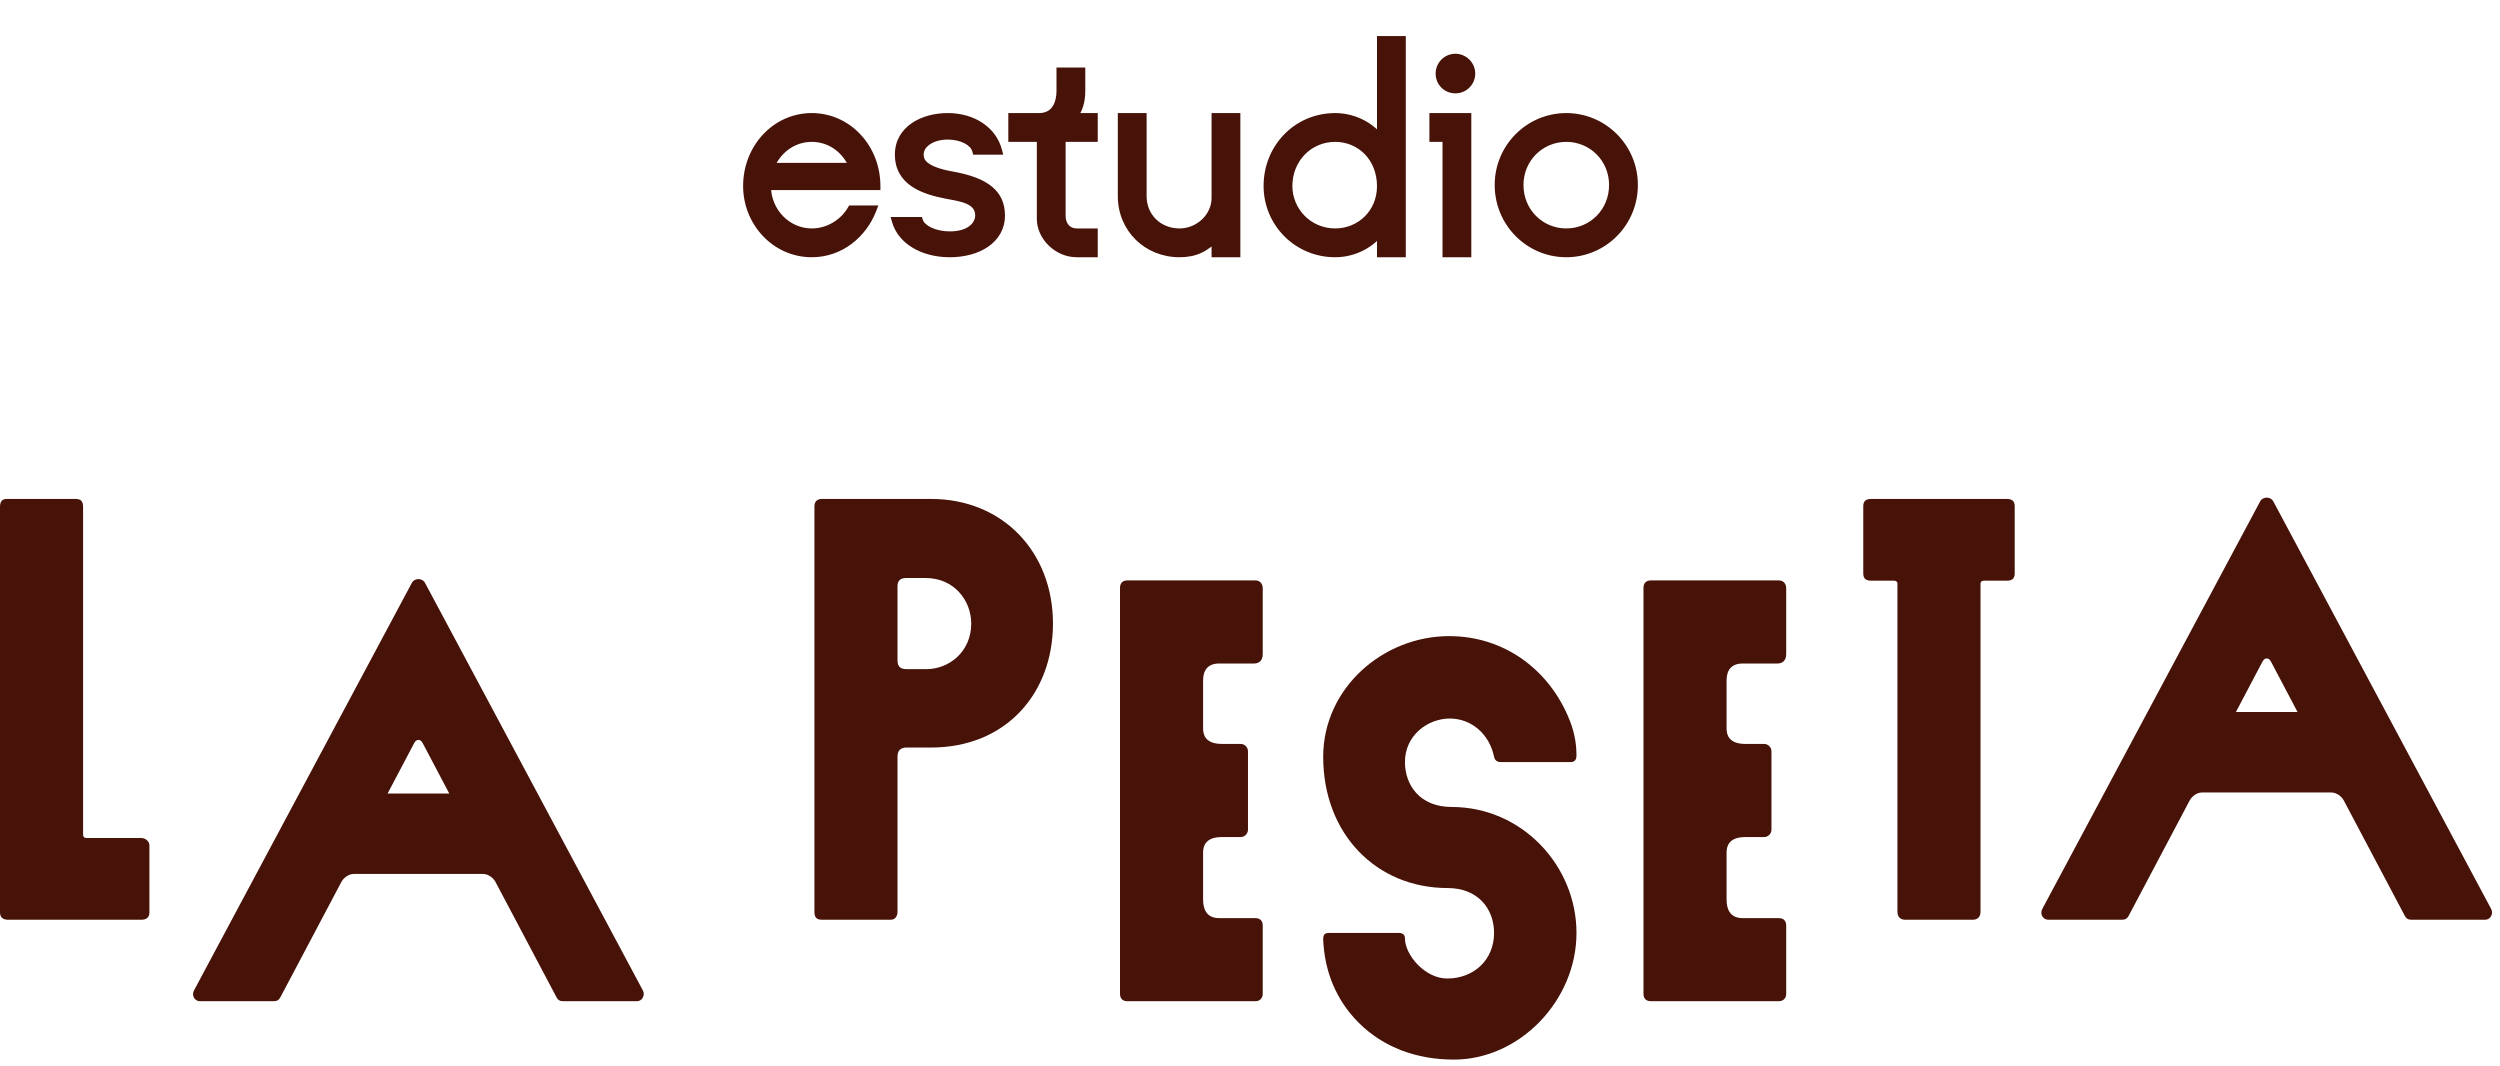
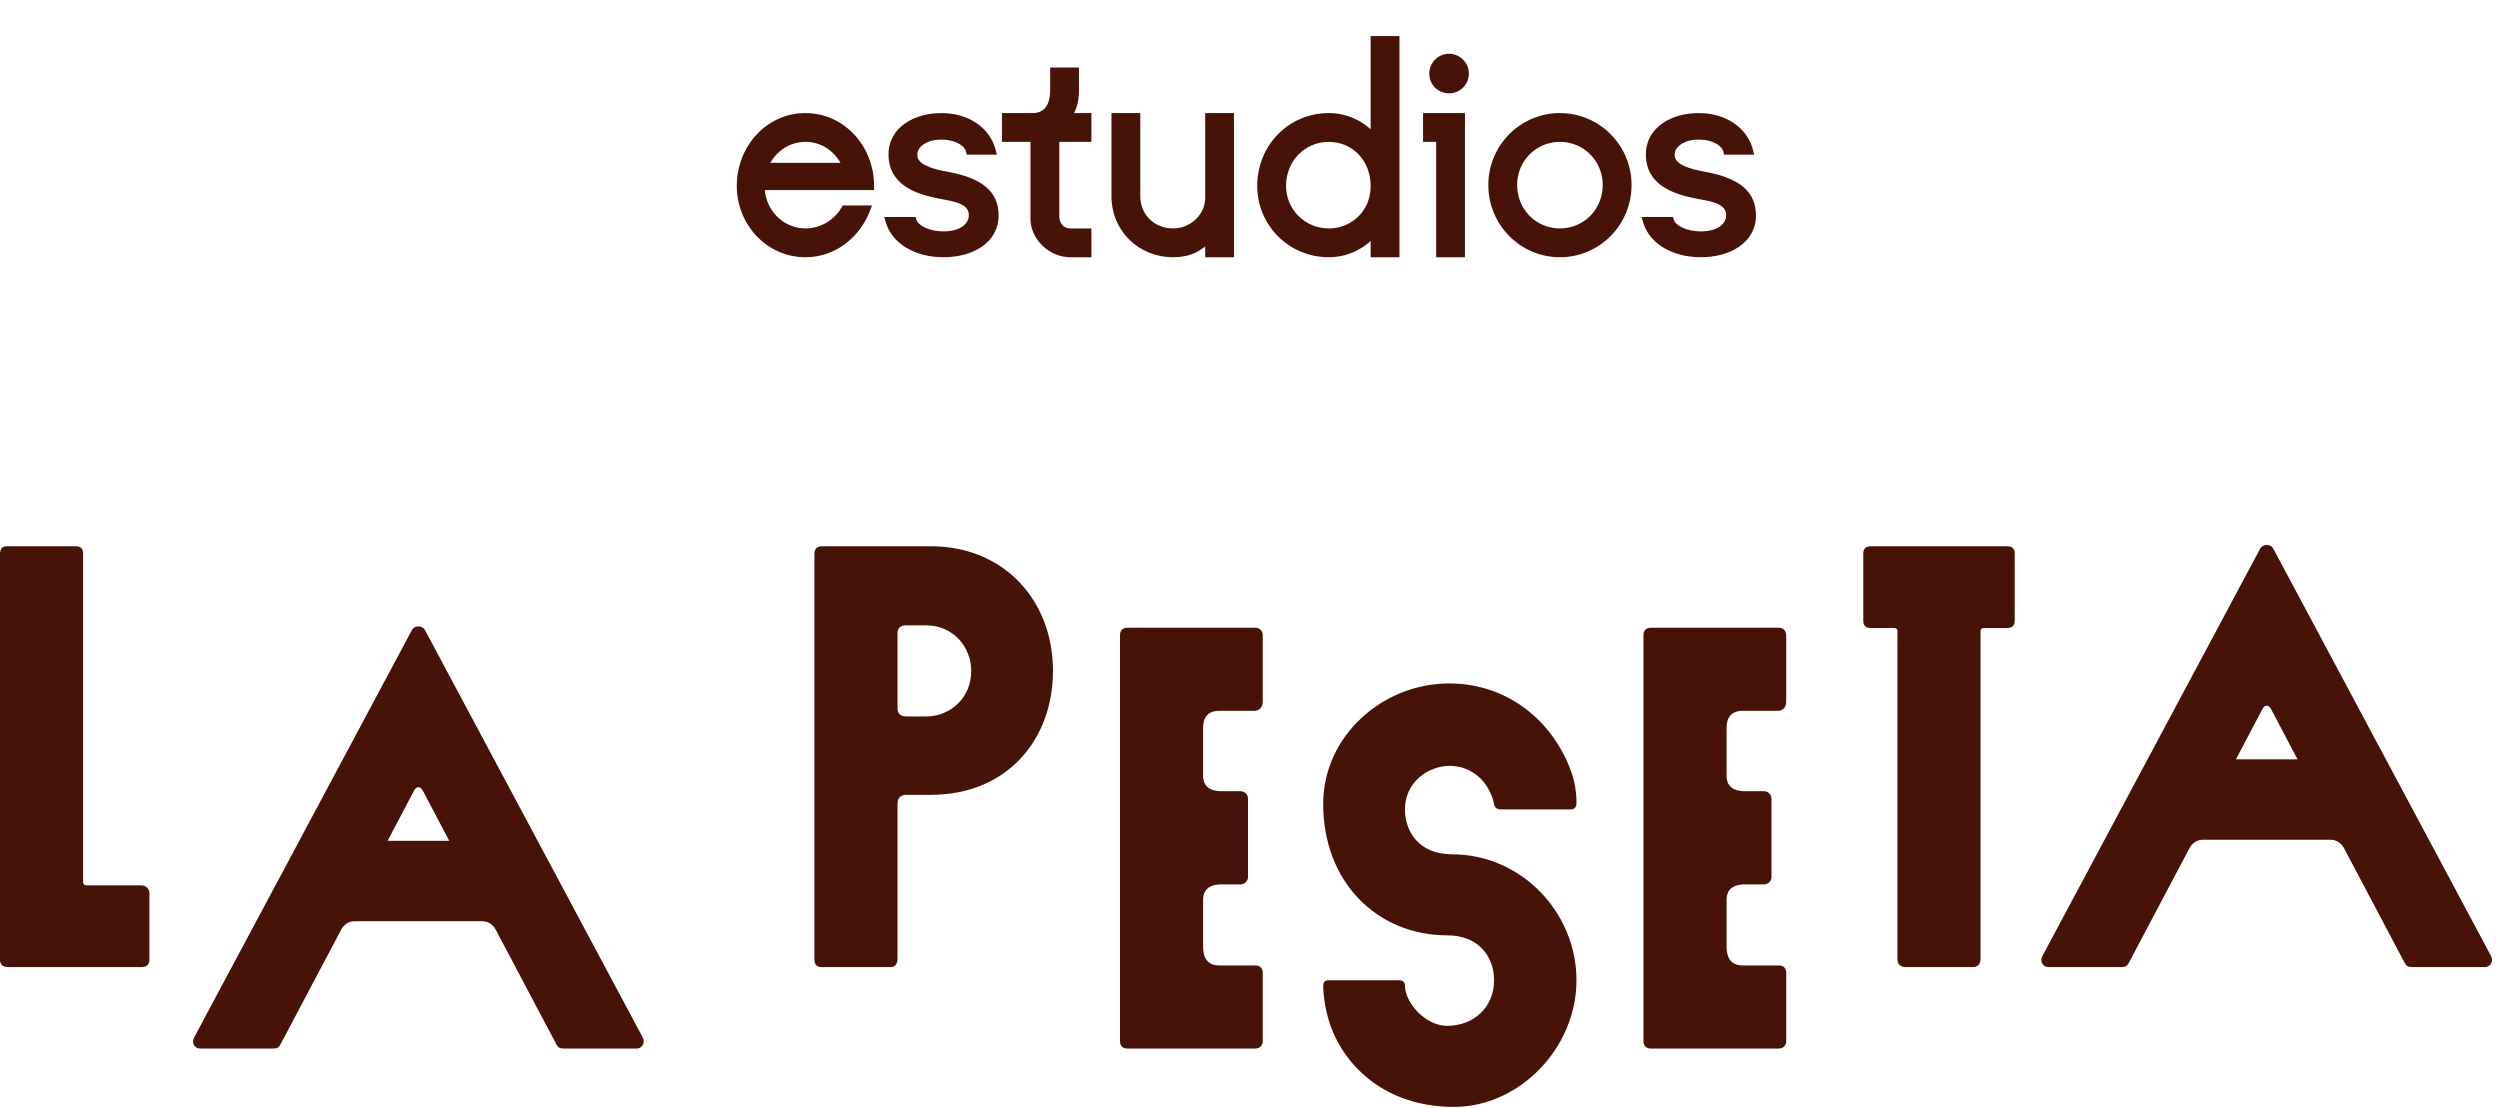
- <svg xmlns="http://www.w3.org/2000/svg" width="237" height="101" viewBox="0 0 237 101" fill="none">
-   <path d="M13.403 87.192H0.762C0.254 87.192 0 86.937 0 86.493V48.063C0 47.554 0.191 47.3 0.635 47.3H7.178C7.686 47.3 7.877 47.554 7.877 48.063V79.124C7.877 79.315 7.982 79.442 8.173 79.442H13.403C13.784 79.442 14.165 79.76 14.165 80.141V86.493C14.165 86.937 13.911 87.192 13.403 87.192Z" fill="#471207" />
-   <path d="M25.947 94.915H18.959C18.473 94.915 18.134 94.407 18.388 93.899L39.032 55.278C39.159 55.024 39.413 54.897 39.667 54.897C39.921 54.897 40.175 55.024 40.303 55.278L60.947 93.899C61.18 94.344 60.883 94.915 60.375 94.915H53.388C53.07 94.915 52.88 94.788 52.753 94.534L46.972 83.609C46.845 83.355 46.401 82.847 45.765 82.847H33.569C32.934 82.847 32.489 83.355 32.362 83.609L26.582 94.534C26.455 94.788 26.264 94.915 25.947 94.915ZM36.745 75.224H42.589L40.112 70.523C39.985 70.269 39.858 70.142 39.667 70.142C39.477 70.142 39.35 70.269 39.223 70.523L36.745 75.224Z" fill="#471207" />
-   <path d="M84.449 87.191H77.906C77.335 87.191 77.208 86.874 77.208 86.429V47.999C77.208 47.554 77.462 47.3 77.906 47.3H88.26C95.057 47.3 99.821 52.319 99.821 59.115C99.821 65.721 95.375 70.867 88.26 70.867H85.91C85.593 70.867 85.084 70.994 85.084 71.692V86.429C85.084 86.81 84.894 87.191 84.449 87.191ZM85.931 63.435H87.816C89.975 63.435 92.072 61.783 92.072 59.115C92.072 56.892 90.42 54.796 87.752 54.796H85.889C85.402 54.796 85.084 55.029 85.084 55.537V62.566C85.084 63.032 85.211 63.435 85.931 63.435Z" fill="#471207" />
-   <path d="M119.008 94.915H106.875C106.431 94.915 106.177 94.661 106.177 94.217V55.723C106.177 55.278 106.431 55.024 106.875 55.024H119.008C119.453 55.024 119.707 55.342 119.707 55.786V62.012C119.707 62.626 119.347 62.901 118.881 62.901H115.578C114.54 62.901 114.053 63.494 114.053 64.51V69.062C114.053 69.698 114.307 70.523 115.832 70.523H117.61C117.992 70.523 118.309 70.841 118.309 71.222V78.654C118.309 79.035 117.992 79.353 117.61 79.353H115.832C114.307 79.353 114.053 80.179 114.053 80.814V85.26C114.053 86.086 114.307 87.039 115.578 87.039H119.008C119.453 87.039 119.707 87.293 119.707 87.738V94.217C119.707 94.598 119.453 94.915 119.008 94.915Z" fill="#471207" />
-   <path d="M137.826 100.449C134.332 100.449 131.156 99.306 128.806 96.956C126.646 94.796 125.566 92.064 125.439 89.079C125.439 88.613 125.545 88.444 126.011 88.444H132.617C132.998 88.444 133.189 88.634 133.189 88.952C133.189 90.54 135.094 92.763 137.19 92.763C139.731 92.763 141.637 90.985 141.637 88.444C141.637 86.094 140.049 84.188 137.254 84.188C130.457 84.188 125.439 79.043 125.439 71.738C125.439 65.259 131.092 60.304 137.381 60.304C142.59 60.304 146.909 63.48 148.815 68.308C149.323 69.578 149.45 70.722 149.45 71.611C149.45 72.055 149.259 72.246 148.878 72.246H142.272C141.912 72.246 141.7 72.055 141.637 71.738C141.192 69.578 139.477 68.117 137.444 68.117C135.348 68.117 133.189 69.705 133.189 72.246C133.189 74.342 134.522 76.502 137.635 76.502C144.241 76.502 149.45 82.028 149.45 88.444C149.45 94.859 144.051 100.449 137.826 100.449Z" fill="#471207" />
-   <path d="M168.634 94.915H156.501C156.057 94.915 155.802 94.661 155.802 94.217V55.723C155.802 55.278 156.057 55.024 156.501 55.024H168.634C169.078 55.024 169.332 55.342 169.332 55.786V62.012C169.332 62.626 168.972 62.901 168.507 62.901H165.204C164.166 62.901 163.679 63.494 163.679 64.51V69.062C163.679 69.698 163.933 70.523 165.458 70.523H167.236C167.617 70.523 167.935 70.841 167.935 71.222V78.654C167.935 79.035 167.617 79.353 167.236 79.353H165.458C163.933 79.353 163.679 80.179 163.679 80.814V85.26C163.679 86.086 163.933 87.039 165.204 87.039H168.634C169.078 87.039 169.332 87.293 169.332 87.738V94.217C169.332 94.598 169.078 94.915 168.634 94.915Z" fill="#471207" />
-   <path d="M187.754 55.304V86.429C187.754 86.937 187.458 87.192 187.013 87.192H180.618C180.174 87.192 179.877 86.937 179.877 86.429V55.304C179.877 55.24 179.814 55.05 179.56 55.05H177.4C176.892 55.05 176.638 54.859 176.638 54.351V47.999C176.638 47.491 176.892 47.3 177.4 47.3H190.231C190.739 47.3 190.994 47.491 190.994 47.999V54.351C190.994 54.859 190.739 55.05 190.231 55.05H188.072C187.817 55.05 187.754 55.24 187.754 55.304Z" fill="#471207" />
-   <path d="M201.165 87.192H194.178C193.691 87.192 193.352 86.683 193.606 86.175L214.251 47.554C214.378 47.3 214.632 47.173 214.886 47.173C215.14 47.173 215.394 47.3 215.521 47.554L236.165 86.175C236.398 86.62 236.102 87.192 235.594 87.192H228.606C228.289 87.192 228.098 87.064 227.971 86.81L222.191 75.885C222.064 75.631 221.619 75.123 220.984 75.123H208.788C208.153 75.123 207.708 75.631 207.581 75.885L201.801 86.81C201.673 87.064 201.483 87.192 201.165 87.192ZM211.964 67.5H217.808L215.33 62.799C215.203 62.545 215.076 62.418 214.886 62.418C214.695 62.418 214.568 62.545 214.441 62.799L211.964 67.5Z" fill="#471207" />
-   <path d="M73.009 15.828H80.902C80.218 14.181 78.758 13.062 76.956 13.062C75.153 13.062 73.662 14.212 73.009 15.828ZM76.956 24C73.538 24 70.834 21.11 70.834 17.63C70.834 14.026 73.538 11.105 76.956 11.105C80.374 11.105 83.077 14.026 83.077 17.63H72.699C72.699 20.085 74.625 22.042 76.956 22.042C78.571 22.042 80.001 21.11 80.715 19.867H82.704C81.803 22.198 79.659 24 76.956 24ZM94.885 20.427C94.885 22.726 92.679 24 90.037 24C87.49 24 85.47 22.788 84.942 20.955H87.117C87.365 21.732 88.608 22.322 90.037 22.322C91.871 22.322 92.834 21.421 92.834 20.427C92.834 18.935 91.125 18.718 89.789 18.469C87.52 18.034 85.221 17.226 85.221 14.647C85.221 12.317 87.458 11.105 89.851 11.105C92.244 11.105 94.108 12.379 94.605 14.274H92.554C92.337 13.435 91.187 12.845 89.851 12.845C88.328 12.845 87.179 13.622 87.179 14.647C87.179 15.269 87.458 16.139 90.224 16.636C93.58 17.226 94.885 18.438 94.885 20.427ZM103.68 24H102.064C100.262 24 98.677 22.446 98.677 20.737V13.062H95.974V11.105H98.491C99.92 11.105 100.541 10.017 100.541 8.588V6.786H102.499V8.588C102.499 9.676 102.25 10.39 101.722 11.105H103.68V13.062H100.635V20.489C100.635 21.328 101.163 22.042 102.064 22.042H103.68V24ZM111.824 24C108.748 24 106.355 21.67 106.355 18.593V11.105H108.313V18.593C108.313 20.582 109.835 22.042 111.824 22.042C113.626 22.042 115.242 20.582 115.242 18.78V11.105H117.2V24H115.242V22.477C114.279 23.503 113.285 24 111.824 24ZM126.575 24C122.971 24 120.174 21.11 120.174 17.63C120.174 13.995 122.971 11.105 126.575 11.105C128.377 11.105 130.024 12.006 130.925 13.28V3.803H132.883V24H130.925V21.825C130.024 23.099 128.377 24 126.575 24ZM126.575 22.042C128.937 22.042 130.925 20.209 130.925 17.661C130.925 14.896 128.937 13.062 126.575 13.062C124.058 13.062 122.132 15.082 122.132 17.63C122.132 20.023 124.058 22.042 126.575 22.042ZM139.094 24H137.136V13.062H135.893V11.105H139.094V24ZM137.975 8.464C137.136 8.464 136.484 7.811 136.484 6.972C136.484 6.164 137.136 5.481 137.975 5.481C138.783 5.481 139.467 6.164 139.467 6.972C139.467 7.811 138.783 8.464 137.975 8.464ZM148.484 11.105C151.995 11.105 154.885 13.964 154.885 17.537C154.885 21.141 151.995 24 148.484 24C144.972 24 142.083 21.141 142.083 17.537C142.083 13.964 144.972 11.105 148.484 11.105ZM148.484 22.042C150.938 22.042 152.927 20.085 152.927 17.537C152.927 15.02 150.938 13.062 148.484 13.062C146.029 13.062 144.04 15.02 144.04 17.537C144.04 20.085 146.029 22.042 148.484 22.042Z" fill="#471207" />
-   <path d="M73.009 15.828L72.651 15.683L72.437 16.214H73.009V15.828ZM80.902 15.828V16.214H81.48L81.258 15.68L80.902 15.828ZM83.077 17.63V18.016H83.463V17.63H83.077ZM72.699 17.63V17.244H72.312V17.63H72.699ZM80.715 19.867V19.481H80.492L80.381 19.675L80.715 19.867ZM82.704 19.867L83.064 20.007L83.267 19.481H82.704V19.867ZM73.009 15.828V16.214H80.902V15.828V15.442H73.009V15.828ZM80.902 15.828L81.258 15.68C80.523 13.909 78.935 12.676 76.956 12.676V13.062V13.449C78.581 13.449 79.913 14.453 80.545 15.976L80.902 15.828ZM76.956 13.062V12.676C74.977 12.676 73.356 13.94 72.651 15.683L73.009 15.828L73.368 15.973C73.968 14.485 75.329 13.449 76.956 13.449V13.062ZM76.956 24V23.614C73.768 23.614 71.221 20.915 71.221 17.63H70.834H70.448C70.448 21.306 73.307 24.386 76.956 24.386V24ZM70.834 17.63H71.221C71.221 14.214 73.775 11.491 76.956 11.491V11.105V10.719C73.3 10.719 70.448 13.838 70.448 17.63H70.834ZM76.956 11.105V11.491C80.136 11.491 82.691 14.214 82.691 17.63H83.077H83.463C83.463 13.838 80.611 10.719 76.956 10.719V11.105ZM83.077 17.63V17.244H72.699V17.63V18.016H83.077V17.63ZM72.699 17.63H72.312C72.312 20.287 74.401 22.429 76.956 22.429V22.042V21.656C74.849 21.656 73.085 19.883 73.085 17.63H72.699ZM76.956 22.042V22.429C78.719 22.429 80.271 21.415 81.05 20.06L80.715 19.867L80.381 19.675C79.73 20.806 78.424 21.656 76.956 21.656V22.042ZM80.715 19.867V20.254H82.704V19.867V19.481H80.715V19.867ZM82.704 19.867L82.344 19.728C81.49 21.936 79.473 23.614 76.956 23.614V24V24.386C79.845 24.386 82.116 22.459 83.064 20.007L82.704 19.867ZM84.942 20.955V20.569H84.428L84.57 21.062L84.942 20.955ZM87.117 20.955L87.484 20.837L87.398 20.569H87.117V20.955ZM89.789 18.469L89.716 18.848L89.718 18.849L89.789 18.469ZM94.605 14.274V14.661H95.106L94.979 14.176L94.605 14.274ZM92.554 14.274L92.18 14.371L92.255 14.661H92.554V14.274ZM90.224 16.636L90.156 17.016L90.157 17.016L90.224 16.636ZM94.885 20.427H94.499C94.499 21.434 94.023 22.215 93.233 22.757C92.431 23.308 91.302 23.614 90.037 23.614V24V24.386C91.414 24.386 92.708 24.055 93.67 23.394C94.644 22.725 95.271 21.718 95.271 20.427H94.885ZM90.037 24V23.614C87.589 23.614 85.776 22.455 85.313 20.848L84.942 20.955L84.57 21.062C85.164 23.121 87.39 24.386 90.037 24.386V24ZM84.942 20.955V21.341H87.117V20.955V20.569H84.942V20.955ZM87.117 20.955L86.749 21.073C86.92 21.607 87.404 22.013 87.97 22.279C88.548 22.551 89.273 22.708 90.037 22.708V22.322V21.936C89.373 21.936 88.762 21.798 88.299 21.58C87.823 21.357 87.562 21.079 87.484 20.837L87.117 20.955ZM90.037 22.322V22.708C91.97 22.708 93.22 21.732 93.22 20.427H92.834H92.448C92.448 21.11 91.771 21.936 90.037 21.936V22.322ZM92.834 20.427H93.22C93.22 19.974 93.088 19.596 92.852 19.29C92.62 18.991 92.305 18.783 91.973 18.631C91.324 18.334 90.501 18.209 89.859 18.089L89.789 18.469L89.718 18.849C90.413 18.978 91.112 19.086 91.652 19.333C91.914 19.453 92.11 19.594 92.241 19.763C92.366 19.925 92.448 20.134 92.448 20.427H92.834ZM89.789 18.469L89.862 18.09C88.736 17.874 87.66 17.574 86.87 17.042C86.106 16.527 85.607 15.794 85.607 14.647H85.221H84.835C84.835 16.079 85.486 17.04 86.439 17.682C87.366 18.308 88.574 18.629 89.716 18.848L89.789 18.469ZM85.221 14.647H85.607C85.607 13.624 86.091 12.851 86.859 12.32C87.638 11.78 88.713 11.491 89.851 11.491V11.105V10.719C88.596 10.719 87.356 11.036 86.419 11.685C85.47 12.341 84.835 13.339 84.835 14.647H85.221ZM89.851 11.105V11.491C92.113 11.491 93.789 12.686 94.231 14.372L94.605 14.274L94.979 14.176C94.427 12.071 92.374 10.719 89.851 10.719V11.105ZM94.605 14.274V13.888H92.554V14.274V14.661H94.605V14.274ZM92.554 14.274L92.928 14.177C92.783 13.616 92.341 13.186 91.801 12.903C91.257 12.618 90.573 12.459 89.851 12.459V12.845V13.231C90.466 13.231 91.024 13.367 91.443 13.587C91.867 13.809 92.108 14.093 92.18 14.371L92.554 14.274ZM89.851 12.845V12.459C89.028 12.459 88.281 12.668 87.728 13.041C87.172 13.416 86.793 13.975 86.793 14.647H87.179H87.565C87.565 14.294 87.76 13.952 88.16 13.682C88.562 13.41 89.151 13.231 89.851 13.231V12.845ZM87.179 14.647H86.793C86.793 15.037 86.889 15.531 87.412 15.981C87.906 16.405 88.749 16.763 90.156 17.016L90.224 16.636L90.292 16.256C88.933 16.011 88.254 15.685 87.916 15.395C87.608 15.131 87.565 14.879 87.565 14.647H87.179ZM90.224 16.636L90.157 17.016C91.81 17.307 92.896 17.742 93.565 18.303C94.212 18.845 94.499 19.531 94.499 20.427H94.885H95.271C95.271 19.334 94.906 18.419 94.061 17.711C93.238 17.021 91.994 16.555 90.291 16.255L90.224 16.636ZM103.68 24V24.386H104.066V24H103.68ZM98.677 13.062H99.063V12.676H98.677V13.062ZM95.974 13.062H95.588V13.449H95.974V13.062ZM95.974 11.105V10.719H95.588V11.105H95.974ZM100.541 6.786V6.4H100.155V6.786H100.541ZM102.499 6.786H102.885V6.4H102.499V6.786ZM101.722 11.105L101.412 10.875L100.956 11.491H101.722V11.105ZM103.68 11.105H104.066V10.719H103.68V11.105ZM103.68 13.062V13.449H104.066V13.062H103.68ZM100.635 13.062V12.676H100.248V13.062H100.635ZM103.68 22.042H104.066V21.656H103.68V22.042ZM103.68 24V23.614H102.064V24V24.386H103.68V24ZM102.064 24V23.614C100.463 23.614 99.063 22.222 99.063 20.737H98.677H98.291C98.291 22.671 100.06 24.386 102.064 24.386V24ZM98.677 20.737H99.063V13.062H98.677H98.291V20.737H98.677ZM98.677 13.062V12.676H95.974V13.062V13.449H98.677V13.062ZM95.974 13.062H96.36V11.105H95.974H95.588V13.062H95.974ZM95.974 11.105V11.491H98.491V11.105V10.719H95.974V11.105ZM98.491 11.105V11.491C99.316 11.491 99.949 11.17 100.362 10.613C100.763 10.072 100.928 9.351 100.928 8.588H100.541H100.155C100.155 9.255 100.009 9.792 99.742 10.152C99.487 10.496 99.094 10.719 98.491 10.719V11.105ZM100.541 8.588H100.928V6.786H100.541H100.155V8.588H100.541ZM100.541 6.786V7.172H102.499V6.786V6.4H100.541V6.786ZM102.499 6.786H102.113V8.588H102.499H102.885V6.786H102.499ZM102.499 8.588H102.113C102.113 9.599 101.887 10.232 101.412 10.875L101.722 11.105L102.033 11.334C102.614 10.549 102.885 9.752 102.885 8.588H102.499ZM101.722 11.105V11.491H103.68V11.105V10.719H101.722V11.105ZM103.68 11.105H103.294V13.062H103.68H104.066V11.105H103.68ZM103.68 13.062V12.676H100.635V13.062V13.449H103.68V13.062ZM100.635 13.062H100.248V20.489H100.635H101.021V13.062H100.635ZM100.635 20.489H100.248C100.248 20.987 100.405 21.469 100.719 21.832C101.038 22.202 101.503 22.429 102.064 22.429V22.042V21.656C101.724 21.656 101.474 21.525 101.304 21.328C101.128 21.125 101.021 20.83 101.021 20.489H100.635ZM102.064 22.042V22.429H103.68V22.042V21.656H102.064V22.042ZM103.68 22.042H103.294V24H103.68H104.066V22.042H103.68ZM106.355 11.105V10.719H105.969V11.105H106.355ZM108.313 11.105H108.699V10.719H108.313V11.105ZM115.242 11.105V10.719H114.856V11.105H115.242ZM117.2 11.105H117.586V10.719H117.2V11.105ZM117.2 24V24.386H117.586V24H117.2ZM115.242 24H114.856V24.386H115.242V24ZM115.242 22.477H115.628V21.502L114.961 22.213L115.242 22.477ZM111.824 24V23.614C108.955 23.614 106.742 21.451 106.742 18.593H106.355H105.969C105.969 21.889 108.54 24.386 111.824 24.386V24ZM106.355 18.593H106.742V11.105H106.355H105.969V18.593H106.355ZM106.355 11.105V11.491H108.313V11.105V10.719H106.355V11.105ZM108.313 11.105H107.927V18.593H108.313H108.699V11.105H108.313ZM108.313 18.593H107.927C107.927 20.804 109.631 22.429 111.824 22.429V22.042V21.656C110.04 21.656 108.699 20.36 108.699 18.593H108.313ZM111.824 22.042V22.429C113.816 22.429 115.628 20.818 115.628 18.78H115.242H114.856C114.856 20.346 113.437 21.656 111.824 21.656V22.042ZM115.242 18.78H115.628V11.105H115.242H114.856V18.78H115.242ZM115.242 11.105V11.491H117.2V11.105V10.719H115.242V11.105ZM117.2 11.105H116.813V24H117.2H117.586V11.105H117.2ZM117.2 24V23.614H115.242V24V24.386H117.2V24ZM115.242 24H115.628V22.477H115.242H114.856V24H115.242ZM115.242 22.477L114.961 22.213C114.503 22.7 114.053 23.046 113.559 23.272C113.066 23.498 112.508 23.614 111.824 23.614V24V24.386C112.6 24.386 113.27 24.254 113.88 23.974C114.489 23.696 115.018 23.28 115.524 22.742L115.242 22.477ZM130.925 13.28L130.61 13.503L131.311 14.495V13.28H130.925ZM130.925 3.803V3.417H130.539V3.803H130.925ZM132.883 3.803H133.269V3.417H132.883V3.803ZM132.883 24V24.386H133.269V24H132.883ZM130.925 24H130.539V24.386H130.925V24ZM130.925 21.825H131.311V20.61L130.61 21.602L130.925 21.825ZM126.575 24V23.614C123.186 23.614 120.56 20.899 120.56 17.63H120.174H119.788C119.788 21.321 122.755 24.386 126.575 24.386V24ZM120.174 17.63H120.56C120.56 14.199 123.192 11.491 126.575 11.491V11.105V10.719C122.749 10.719 119.788 13.79 119.788 17.63H120.174ZM126.575 11.105V11.491C128.254 11.491 129.782 12.333 130.61 13.503L130.925 13.28L131.241 13.057C130.266 11.679 128.501 10.719 126.575 10.719V11.105ZM130.925 13.28H131.311V3.803H130.925H130.539V13.28H130.925ZM130.925 3.803V4.189H132.883V3.803V3.417H130.925V3.803ZM132.883 3.803H132.497V24H132.883H133.269V3.803H132.883ZM132.883 24V23.614H130.925V24V24.386H132.883V24ZM130.925 24H131.311V21.825H130.925H130.539V24H130.925ZM130.925 21.825L130.61 21.602C129.782 22.772 128.254 23.614 126.575 23.614V24V24.386C128.501 24.386 130.266 23.426 131.241 22.048L130.925 21.825ZM126.575 22.042V22.429C129.143 22.429 131.311 20.43 131.311 17.661H130.925H130.539C130.539 19.989 128.731 21.656 126.575 21.656V22.042ZM130.925 17.661H131.311C131.311 14.688 129.155 12.676 126.575 12.676V13.062V13.449C128.718 13.449 130.539 15.104 130.539 17.661H130.925ZM126.575 13.062V12.676C123.833 12.676 121.746 14.881 121.746 17.63H122.132H122.518C122.518 15.283 124.284 13.449 126.575 13.449V13.062ZM122.132 17.63H121.746C121.746 20.233 123.841 22.429 126.575 22.429V22.042V21.656C124.275 21.656 122.518 19.813 122.518 17.63H122.132ZM139.094 24V24.386H139.48V24H139.094ZM137.136 24H136.75V24.386H137.136V24ZM137.136 13.062H137.522V12.676H137.136V13.062ZM135.893 13.062H135.507V13.449H135.893V13.062ZM135.893 11.105V10.719H135.507V11.105H135.893ZM139.094 11.105H139.48V10.719H139.094V11.105ZM139.094 24V23.614H137.136V24V24.386H139.094V24ZM137.136 24H137.522V13.062H137.136H136.75V24H137.136ZM137.136 13.062V12.676H135.893V13.062V13.449H137.136V13.062ZM135.893 13.062H136.279V11.105H135.893H135.507V13.062H135.893ZM135.893 11.105V11.491H139.094V11.105V10.719H135.893V11.105ZM139.094 11.105H138.707V24H139.094H139.48V11.105H139.094ZM137.975 8.464V8.078C137.349 8.078 136.87 7.598 136.87 6.972H136.484H136.097C136.097 8.024 136.923 8.85 137.975 8.85V8.464ZM136.484 6.972H136.87C136.87 6.372 137.355 5.867 137.975 5.867V5.481V5.095C136.918 5.095 136.097 5.956 136.097 6.972H136.484ZM137.975 5.481V5.867C138.57 5.867 139.08 6.378 139.08 6.972H139.467H139.853C139.853 5.951 138.996 5.095 137.975 5.095V5.481ZM139.467 6.972H139.08C139.08 7.593 138.575 8.078 137.975 8.078V8.464V8.85C138.991 8.85 139.853 8.03 139.853 6.972H139.467ZM148.484 11.105V11.491C151.782 11.491 154.498 14.177 154.498 17.537H154.885H155.271C155.271 13.75 152.208 10.719 148.484 10.719V11.105ZM154.885 17.537H154.498C154.498 20.929 151.78 23.614 148.484 23.614V24V24.386C152.209 24.386 155.271 21.353 155.271 17.537H154.885ZM148.484 24V23.614C145.187 23.614 142.469 20.929 142.469 17.537H142.083H141.697C141.697 21.353 144.758 24.386 148.484 24.386V24ZM142.083 17.537H142.469C142.469 14.177 145.186 11.491 148.484 11.491V11.105V10.719C144.759 10.719 141.697 13.75 141.697 17.537H142.083ZM148.484 22.042V22.429C151.153 22.429 153.313 20.296 153.313 17.537H152.927H152.541C152.541 19.873 150.723 21.656 148.484 21.656V22.042ZM152.927 17.537H153.313C153.313 14.807 151.152 12.676 148.484 12.676V13.062V13.449C150.725 13.449 152.541 15.233 152.541 17.537H152.927ZM148.484 13.062V12.676C145.816 12.676 143.654 14.807 143.654 17.537H144.04H144.426C144.426 15.233 146.242 13.449 148.484 13.449V13.062ZM144.04 17.537H143.654C143.654 20.296 145.814 22.429 148.484 22.429V22.042V21.656C146.244 21.656 144.426 19.873 144.426 17.537H144.04Z" fill="#471207" />
+ <svg xmlns="http://www.w3.org/2000/svg" width="237" height="105" viewBox="0 0 237 105" fill="none">
+   <path d="M13.403 91.676H0.762C0.254 91.676 0 91.422 0 90.978V52.547C0 52.039 0.191 51.785 0.635 51.785H7.178C7.686 51.785 7.877 52.039 7.877 52.547V83.609C7.877 83.8 7.982 83.927 8.173 83.927H13.403C13.784 83.927 14.165 84.244 14.165 84.626V90.978C14.165 91.422 13.911 91.676 13.403 91.676Z" fill="#471207" />
+   <path d="M25.947 99.4H18.959C18.473 99.4 18.134 98.892 18.388 98.384L39.032 59.763C39.159 59.509 39.413 59.382 39.667 59.382C39.921 59.382 40.175 59.509 40.303 59.763L60.947 98.384C61.18 98.829 60.883 99.4 60.375 99.4H53.388C53.07 99.4 52.88 99.273 52.753 99.019L46.972 88.094C46.845 87.84 46.401 87.331 45.765 87.331H33.569C32.934 87.331 32.489 87.84 32.362 88.094L26.582 99.019C26.455 99.273 26.264 99.4 25.947 99.4ZM36.745 79.709H42.589L40.112 75.008C39.985 74.754 39.858 74.627 39.667 74.627C39.477 74.627 39.35 74.754 39.223 75.008L36.745 79.709Z" fill="#471207" />
+   <path d="M84.449 91.676H77.906C77.335 91.676 77.208 91.359 77.208 90.914V52.484C77.208 52.039 77.462 51.785 77.906 51.785H88.26C95.057 51.785 99.821 56.803 99.821 63.6C99.821 70.206 95.375 75.351 88.26 75.351H85.91C85.593 75.351 85.084 75.478 85.084 76.177V90.914C85.084 91.295 84.894 91.676 84.449 91.676ZM85.931 67.919H87.816C89.975 67.919 92.072 66.268 92.072 63.6C92.072 61.377 90.42 59.281 87.752 59.281H85.889C85.402 59.281 85.084 59.514 85.084 60.022V67.051C85.084 67.517 85.211 67.919 85.931 67.919Z" fill="#471207" />
+   <path d="M119.008 99.4H106.875C106.431 99.4 106.177 99.146 106.177 98.702V60.208C106.177 59.763 106.431 59.509 106.875 59.509H119.008C119.453 59.509 119.707 59.827 119.707 60.271V66.496C119.707 67.111 119.347 67.386 118.881 67.386H115.578C114.54 67.386 114.053 67.979 114.053 68.995V73.547C114.053 74.183 114.307 75.008 115.832 75.008H117.61C117.992 75.008 118.309 75.326 118.309 75.707V83.139C118.309 83.52 117.992 83.838 117.61 83.838H115.832C114.307 83.838 114.053 84.663 114.053 85.299V89.745C114.053 90.571 114.307 91.524 115.578 91.524H119.008C119.453 91.524 119.707 91.778 119.707 92.222V98.702C119.707 99.083 119.453 99.4 119.008 99.4Z" fill="#471207" />
+   <path d="M137.826 104.934C134.332 104.934 131.156 103.791 128.806 101.44C126.646 99.281 125.566 96.549 125.439 93.564C125.439 93.098 125.545 92.929 126.011 92.929H132.617C132.998 92.929 133.189 93.119 133.189 93.437C133.189 95.025 135.094 97.248 137.19 97.248C139.731 97.248 141.637 95.469 141.637 92.929C141.637 90.578 140.049 88.673 137.254 88.673C130.457 88.673 125.439 83.528 125.439 76.223C125.439 69.743 131.092 64.789 137.381 64.789C142.59 64.789 146.909 67.965 148.815 72.793C149.323 74.063 149.45 75.206 149.45 76.096C149.45 76.54 149.259 76.731 148.878 76.731H142.272C141.912 76.731 141.7 76.54 141.637 76.223C141.192 74.063 139.477 72.602 137.444 72.602C135.348 72.602 133.189 74.19 133.189 76.731C133.189 78.827 134.522 80.987 137.635 80.987C144.241 80.987 149.45 86.513 149.45 92.929C149.45 99.344 144.051 104.934 137.826 104.934Z" fill="#471207" />
+   <path d="M168.634 99.4H156.501C156.057 99.4 155.802 99.146 155.802 98.702V60.208C155.802 59.763 156.057 59.509 156.501 59.509H168.634C169.078 59.509 169.332 59.827 169.332 60.271V66.496C169.332 67.111 168.972 67.386 168.507 67.386H165.204C164.166 67.386 163.679 67.979 163.679 68.995V73.547C163.679 74.183 163.933 75.008 165.458 75.008H167.236C167.617 75.008 167.935 75.326 167.935 75.707V83.139C167.935 83.52 167.617 83.838 167.236 83.838H165.458C163.933 83.838 163.679 84.663 163.679 85.299V89.745C163.679 90.571 163.933 91.524 165.204 91.524H168.634C169.078 91.524 169.332 91.778 169.332 92.222V98.702C169.332 99.083 169.078 99.4 168.634 99.4Z" fill="#471207" />
+   <path d="M187.754 59.789V90.914C187.754 91.422 187.458 91.676 187.013 91.676H180.618C180.174 91.676 179.877 91.422 179.877 90.914V59.789C179.877 59.725 179.814 59.535 179.56 59.535H177.4C176.892 59.535 176.638 59.344 176.638 58.836V52.484C176.638 51.976 176.892 51.785 177.4 51.785H190.231C190.739 51.785 190.994 51.976 190.994 52.484V58.836C190.994 59.344 190.739 59.535 190.231 59.535H188.072C187.817 59.535 187.754 59.725 187.754 59.789Z" fill="#471207" />
+   <path d="M201.165 91.676H194.178C193.691 91.676 193.352 91.168 193.606 90.66L214.251 52.039C214.378 51.785 214.632 51.658 214.886 51.658C215.14 51.658 215.394 51.785 215.521 52.039L236.165 90.66C236.398 91.105 236.102 91.676 235.594 91.676H228.606C228.289 91.676 228.098 91.549 227.971 91.295L222.191 80.37C222.064 80.115 221.619 79.607 220.984 79.607H208.788C208.153 79.607 207.708 80.115 207.581 80.37L201.801 91.295C201.673 91.549 201.483 91.676 201.165 91.676ZM211.964 71.985H217.808L215.33 67.284C215.203 67.03 215.076 66.903 214.886 66.903C214.695 66.903 214.568 67.03 214.441 67.284L211.964 71.985Z" fill="#471207" />
+   <path d="M72.408 15.828H80.3C79.617 14.181 78.156 13.062 76.354 13.062C74.552 13.062 73.06 14.212 72.408 15.828ZM76.354 24C72.936 24 70.233 21.11 70.233 17.63C70.233 14.026 72.936 11.105 76.354 11.105C79.772 11.105 82.475 14.026 82.475 17.63H72.097C72.097 20.085 74.024 22.042 76.354 22.042C77.97 22.042 79.399 21.11 80.114 19.867H82.102C81.201 22.198 79.057 24 76.354 24ZM94.283 20.427C94.283 22.726 92.077 24 89.436 24C86.888 24 84.868 22.788 84.34 20.955H86.515C86.764 21.732 88.007 22.322 89.436 22.322C91.269 22.322 92.232 21.421 92.232 20.427C92.232 18.935 90.523 18.718 89.187 18.469C86.919 18.034 84.62 17.226 84.62 14.647C84.62 12.317 86.857 11.105 89.249 11.105C91.642 11.105 93.506 12.379 94.004 14.274H91.953C91.735 13.435 90.585 12.845 89.249 12.845C87.727 12.845 86.577 13.622 86.577 14.647C86.577 15.269 86.857 16.139 89.622 16.636C92.978 17.226 94.283 18.438 94.283 20.427ZM103.078 24H101.462C99.66 24 98.075 22.446 98.075 20.737V13.062H95.372V11.105H97.889C99.318 11.105 99.94 10.017 99.94 8.588V6.786H101.897V8.588C101.897 9.676 101.649 10.39 101.121 11.105H103.078V13.062H100.033V20.489C100.033 21.328 100.561 22.042 101.462 22.042H103.078V24ZM111.223 24C108.146 24 105.754 21.67 105.754 18.593V11.105H107.711V18.593C107.711 20.582 109.234 22.042 111.223 22.042C113.025 22.042 114.64 20.582 114.64 18.78V11.105H116.598V24H114.64V22.477C113.677 23.503 112.683 24 111.223 24ZM125.973 24C122.369 24 119.573 21.11 119.573 17.63C119.573 13.995 122.369 11.105 125.973 11.105C127.776 11.105 129.423 12.006 130.324 13.28V3.803H132.281V24H130.324V21.825C129.423 23.099 127.776 24 125.973 24ZM125.973 22.042C128.335 22.042 130.324 20.209 130.324 17.661C130.324 14.896 128.335 13.062 125.973 13.062C123.457 13.062 121.53 15.082 121.53 17.63C121.53 20.023 123.457 22.042 125.973 22.042ZM138.492 24H136.535V13.062H135.292V11.105H138.492V24ZM137.373 8.464C136.535 8.464 135.882 7.811 135.882 6.972C135.882 6.164 136.535 5.481 137.373 5.481C138.181 5.481 138.865 6.164 138.865 6.972C138.865 7.811 138.181 8.464 137.373 8.464ZM147.882 11.105C151.393 11.105 154.283 13.964 154.283 17.537C154.283 21.141 151.393 24 147.882 24C144.371 24 141.481 21.141 141.481 17.537C141.481 13.964 144.371 11.105 147.882 11.105ZM147.882 22.042C150.337 22.042 152.325 20.085 152.325 17.537C152.325 15.02 150.337 13.062 147.882 13.062C145.427 13.062 143.439 15.02 143.439 17.537C143.439 20.085 145.427 22.042 147.882 22.042ZM166.078 20.427C166.078 22.726 163.872 24 161.23 24C158.682 24 156.663 22.788 156.134 20.955H158.31C158.558 21.732 159.801 22.322 161.23 22.322C163.064 22.322 164.027 21.421 164.027 20.427C164.027 18.935 162.318 18.718 160.982 18.469C158.714 18.034 156.414 17.226 156.414 14.647C156.414 12.317 158.651 11.105 161.044 11.105C163.437 11.105 165.301 12.379 165.798 14.274H163.747C163.53 13.435 162.38 12.845 161.044 12.845C159.521 12.845 158.372 13.622 158.372 14.647C158.372 15.269 158.651 16.139 161.417 16.636C164.773 17.226 166.078 18.438 166.078 20.427Z" fill="#471207" />
+   <path d="M72.408 15.828L72.05 15.683L71.835 16.214H72.408V15.828ZM80.3 15.828V16.214H80.879L80.657 15.68L80.3 15.828ZM82.475 17.63V18.016H82.862V17.63H82.475ZM72.097 17.63V17.244H71.711V17.63H72.097ZM80.114 19.867V19.481H79.89L79.779 19.675L80.114 19.867ZM82.102 19.867L82.463 20.007L82.666 19.481H82.102V19.867ZM72.408 15.828V16.214H80.3V15.828V15.442H72.408V15.828ZM80.3 15.828L80.657 15.68C79.922 13.909 78.333 12.676 76.354 12.676V13.062V13.449C77.98 13.449 79.311 14.453 79.944 15.976L80.3 15.828ZM76.354 13.062V12.676C74.376 12.676 72.754 13.94 72.05 15.683L72.408 15.828L72.766 15.973C73.367 14.485 74.728 13.449 76.354 13.449V13.062ZM76.354 24V23.614C73.167 23.614 70.619 20.915 70.619 17.63H70.233H69.847C69.847 21.306 72.706 24.386 76.354 24.386V24ZM70.233 17.63H70.619C70.619 14.214 73.174 11.491 76.354 11.491V11.105V10.719C72.698 10.719 69.847 13.838 69.847 17.63H70.233ZM76.354 11.105V11.491C79.534 11.491 82.089 14.214 82.089 17.63H82.475H82.862C82.862 13.838 80.01 10.719 76.354 10.719V11.105ZM82.475 17.63V17.244H72.097V17.63V18.016H82.475V17.63ZM72.097 17.63H71.711C71.711 20.287 73.8 22.429 76.354 22.429V22.042V21.656C74.248 21.656 72.483 19.883 72.483 17.63H72.097ZM76.354 22.042V22.429C78.117 22.429 79.67 21.415 80.449 20.06L80.114 19.867L79.779 19.675C79.129 20.806 77.823 21.656 76.354 21.656V22.042ZM80.114 19.867V20.254H82.102V19.867V19.481H80.114V19.867ZM82.102 19.867L81.742 19.728C80.888 21.936 78.871 23.614 76.354 23.614V24V24.386C79.243 24.386 81.514 22.459 82.463 20.007L82.102 19.867ZM84.34 20.955V20.569H83.827L83.969 21.062L84.34 20.955ZM86.515 20.955L86.883 20.837L86.797 20.569H86.515V20.955ZM89.187 18.469L89.115 18.848L89.117 18.849L89.187 18.469ZM94.004 14.274V14.661H94.504L94.377 14.176L94.004 14.274ZM91.953 14.274L91.579 14.371L91.654 14.661H91.953V14.274ZM89.622 16.636L89.554 17.016L89.555 17.016L89.622 16.636ZM94.283 20.427H93.897C93.897 21.434 93.421 22.215 92.631 22.757C91.83 23.308 90.7 23.614 89.436 23.614V24V24.386C90.812 24.386 92.106 24.055 93.069 23.394C94.042 22.725 94.669 21.718 94.669 20.427H94.283ZM89.436 24V23.614C86.987 23.614 85.174 22.455 84.711 20.848L84.34 20.955L83.969 21.062C84.562 23.121 86.789 24.386 89.436 24.386V24ZM84.34 20.955V21.341H86.515V20.955V20.569H84.34V20.955ZM86.515 20.955L86.147 21.073C86.318 21.607 86.802 22.013 87.368 22.279C87.946 22.551 88.671 22.708 89.436 22.708V22.322V21.936C88.771 21.936 88.16 21.798 87.697 21.58C87.222 21.357 86.96 21.079 86.883 20.837L86.515 20.955ZM89.436 22.322V22.708C91.369 22.708 92.618 21.732 92.618 20.427H92.232H91.846C91.846 21.11 91.169 21.936 89.436 21.936V22.322ZM92.232 20.427H92.618C92.618 19.974 92.487 19.596 92.25 19.29C92.018 18.991 91.704 18.783 91.371 18.631C90.722 18.334 89.899 18.209 89.258 18.089L89.187 18.469L89.117 18.849C89.811 18.978 90.511 19.086 91.05 19.333C91.312 19.453 91.508 19.594 91.639 19.763C91.764 19.925 91.846 20.134 91.846 20.427H92.232ZM89.187 18.469L89.26 18.09C88.134 17.874 87.058 17.574 86.269 17.042C85.505 16.527 85.006 15.794 85.006 14.647H84.62H84.233C84.233 16.079 84.884 17.04 85.837 17.682C86.764 18.308 87.972 18.629 89.115 18.848L89.187 18.469ZM84.62 14.647H85.006C85.006 13.624 85.489 12.851 86.257 12.32C87.036 11.78 88.112 11.491 89.249 11.491V11.105V10.719C87.994 10.719 86.755 11.036 85.817 11.685C84.868 12.341 84.233 13.339 84.233 14.647H84.62ZM89.249 11.105V11.491C91.511 11.491 93.188 12.686 93.63 14.372L94.004 14.274L94.377 14.176C93.825 12.071 91.773 10.719 89.249 10.719V11.105ZM94.004 14.274V13.888H91.953V14.274V14.661H94.004V14.274ZM91.953 14.274L92.326 14.177C92.181 13.616 91.739 13.186 91.2 12.903C90.655 12.618 89.971 12.459 89.249 12.459V12.845V13.231C89.864 13.231 90.422 13.367 90.841 13.587C91.265 13.809 91.507 14.093 91.579 14.371L91.953 14.274ZM89.249 12.845V12.459C88.427 12.459 87.68 12.668 87.126 13.041C86.571 13.416 86.191 13.975 86.191 14.647H86.577H86.963C86.963 14.294 87.158 13.952 87.558 13.682C87.96 13.41 88.55 13.231 89.249 13.231V12.845ZM86.577 14.647H86.191C86.191 15.037 86.287 15.531 86.811 15.981C87.305 16.405 88.147 16.763 89.554 17.016L89.622 16.636L89.691 16.256C88.332 16.011 87.652 15.685 87.314 15.395C87.007 15.131 86.963 14.879 86.963 14.647H86.577ZM89.622 16.636L89.555 17.016C91.208 17.307 92.294 17.742 92.963 18.303C93.61 18.845 93.897 19.531 93.897 20.427H94.283H94.669C94.669 19.334 94.304 18.419 93.459 17.711C92.637 17.021 91.392 16.555 89.689 16.255L89.622 16.636ZM103.078 24V24.386H103.464V24H103.078ZM98.075 13.062H98.462V12.676H98.075V13.062ZM95.372 13.062H94.986V13.449H95.372V13.062ZM95.372 11.105V10.719H94.986V11.105H95.372ZM99.94 6.786V6.4H99.554V6.786H99.94ZM101.897 6.786H102.284V6.4H101.897V6.786ZM101.121 11.105L100.81 10.875L100.355 11.491H101.121V11.105ZM103.078 11.105H103.464V10.719H103.078V11.105ZM103.078 13.062V13.449H103.464V13.062H103.078ZM100.033 13.062V12.676H99.647V13.062H100.033ZM103.078 22.042H103.464V21.656H103.078V22.042ZM103.078 24V23.614H101.462V24V24.386H103.078V24ZM101.462 24V23.614C99.862 23.614 98.462 22.222 98.462 20.737H98.075H97.689C97.689 22.671 99.459 24.386 101.462 24.386V24ZM98.075 20.737H98.462V13.062H98.075H97.689V20.737H98.075ZM98.075 13.062V12.676H95.372V13.062V13.449H98.075V13.062ZM95.372 13.062H95.758V11.105H95.372H94.986V13.062H95.372ZM95.372 11.105V11.491H97.889V11.105V10.719H95.372V11.105ZM97.889 11.105V11.491C98.715 11.491 99.347 11.17 99.761 10.613C100.161 10.072 100.326 9.351 100.326 8.588H99.94H99.554C99.554 9.255 99.407 9.792 99.14 10.152C98.885 10.496 98.493 10.719 97.889 10.719V11.105ZM99.94 8.588H100.326V6.786H99.94H99.554V8.588H99.94ZM99.94 6.786V7.172H101.897V6.786V6.4H99.94V6.786ZM101.897 6.786H101.511V8.588H101.897H102.284V6.786H101.897ZM101.897 8.588H101.511C101.511 9.599 101.286 10.232 100.81 10.875L101.121 11.105L101.431 11.334C102.012 10.549 102.284 9.752 102.284 8.588H101.897ZM101.121 11.105V11.491H103.078V11.105V10.719H101.121V11.105ZM103.078 11.105H102.692V13.062H103.078H103.464V11.105H103.078ZM103.078 13.062V12.676H100.033V13.062V13.449H103.078V13.062ZM100.033 13.062H99.647V20.489H100.033H100.419V13.062H100.033ZM100.033 20.489H99.647C99.647 20.987 99.803 21.469 100.117 21.832C100.436 22.202 100.901 22.429 101.462 22.429V22.042V21.656C101.122 21.656 100.872 21.525 100.702 21.328C100.527 21.125 100.419 20.83 100.419 20.489H100.033ZM101.462 22.042V22.429H103.078V22.042V21.656H101.462V22.042ZM103.078 22.042H102.692V24H103.078H103.464V22.042H103.078ZM105.754 11.105V10.719H105.368V11.105H105.754ZM107.711 11.105H108.098V10.719H107.711V11.105ZM114.64 11.105V10.719H114.254V11.105H114.64ZM116.598 11.105H116.984V10.719H116.598V11.105ZM116.598 24V24.386H116.984V24H116.598ZM114.64 24H114.254V24.386H114.64V24ZM114.64 22.477H115.027V21.502L114.359 22.213L114.64 22.477ZM111.223 24V23.614C108.354 23.614 106.14 21.451 106.14 18.593H105.754H105.368C105.368 21.889 107.939 24.386 111.223 24.386V24ZM105.754 18.593H106.14V11.105H105.754H105.368V18.593H105.754ZM105.754 11.105V11.491H107.711V11.105V10.719H105.754V11.105ZM107.711 11.105H107.325V18.593H107.711H108.098V11.105H107.711ZM107.711 18.593H107.325C107.325 20.804 109.03 22.429 111.223 22.429V22.042V21.656C109.438 21.656 108.098 20.36 108.098 18.593H107.711ZM111.223 22.042V22.429C113.214 22.429 115.027 20.818 115.027 18.78H114.64H114.254C114.254 20.346 112.835 21.656 111.223 21.656V22.042ZM114.64 18.78H115.027V11.105H114.64H114.254V18.78H114.64ZM114.64 11.105V11.491H116.598V11.105V10.719H114.64V11.105ZM116.598 11.105H116.212V24H116.598H116.984V11.105H116.598ZM116.598 24V23.614H114.64V24V24.386H116.598V24ZM114.64 24H115.027V22.477H114.64H114.254V24H114.64ZM114.64 22.477L114.359 22.213C113.902 22.7 113.452 23.046 112.957 23.272C112.464 23.498 111.907 23.614 111.223 23.614V24V24.386C111.999 24.386 112.669 24.254 113.279 23.974C113.887 23.696 114.416 23.28 114.922 22.742L114.64 22.477ZM130.324 13.28L130.008 13.503L130.71 14.495V13.28H130.324ZM130.324 3.803V3.417H129.937V3.803H130.324ZM132.281 3.803H132.667V3.417H132.281V3.803ZM132.281 24V24.386H132.667V24H132.281ZM130.324 24H129.937V24.386H130.324V24ZM130.324 21.825H130.71V20.61L130.008 21.602L130.324 21.825ZM125.973 24V23.614C122.585 23.614 119.959 20.899 119.959 17.63H119.573H119.186C119.186 21.321 122.153 24.386 125.973 24.386V24ZM119.573 17.63H119.959C119.959 14.199 122.591 11.491 125.973 11.491V11.105V10.719C122.147 10.719 119.186 13.79 119.186 17.63H119.573ZM125.973 11.105V11.491C127.652 11.491 129.181 12.333 130.008 13.503L130.324 13.28L130.639 13.057C129.664 11.679 127.899 10.719 125.973 10.719V11.105ZM130.324 13.28H130.71V3.803H130.324H129.937V13.28H130.324ZM130.324 3.803V4.189H132.281V3.803V3.417H130.324V3.803ZM132.281 3.803H131.895V24H132.281H132.667V3.803H132.281ZM132.281 24V23.614H130.324V24V24.386H132.281V24ZM130.324 24H130.71V21.825H130.324H129.937V24H130.324ZM130.324 21.825L130.008 21.602C129.181 22.772 127.652 23.614 125.973 23.614V24V24.386C127.899 24.386 129.664 23.426 130.639 22.048L130.324 21.825ZM125.973 22.042V22.429C128.541 22.429 130.71 20.43 130.71 17.661H130.324H129.937C129.937 19.989 128.129 21.656 125.973 21.656V22.042ZM130.324 17.661H130.71C130.71 14.688 128.554 12.676 125.973 12.676V13.062V13.449C128.116 13.449 129.937 15.104 129.937 17.661H130.324ZM125.973 13.062V12.676C123.231 12.676 121.144 14.881 121.144 17.63H121.53H121.916C121.916 15.283 123.682 13.449 125.973 13.449V13.062ZM121.53 17.63H121.144C121.144 20.233 123.24 22.429 125.973 22.429V22.042V21.656C123.673 21.656 121.916 19.813 121.916 17.63H121.53ZM138.492 24V24.386H138.878V24H138.492ZM136.535 24H136.148V24.386H136.535V24ZM136.535 13.062H136.921V12.676H136.535V13.062ZM135.292 13.062H134.905V13.449H135.292V13.062ZM135.292 11.105V10.719H134.905V11.105H135.292ZM138.492 11.105H138.878V10.719H138.492V11.105ZM138.492 24V23.614H136.535V24V24.386H138.492V24ZM136.535 24H136.921V13.062H136.535H136.148V24H136.535ZM136.535 13.062V12.676H135.292V13.062V13.449H136.535V13.062ZM135.292 13.062H135.678V11.105H135.292H134.905V13.062H135.292ZM135.292 11.105V11.491H138.492V11.105V10.719H135.292V11.105ZM138.492 11.105H138.106V24H138.492H138.878V11.105H138.492ZM137.373 8.464V8.078C136.748 8.078 136.268 7.598 136.268 6.972H135.882H135.496C135.496 8.024 136.321 8.85 137.373 8.85V8.464ZM135.882 6.972H136.268C136.268 6.372 136.753 5.867 137.373 5.867V5.481V5.095C136.316 5.095 135.496 5.956 135.496 6.972H135.882ZM137.373 5.481V5.867C137.968 5.867 138.479 6.378 138.479 6.972H138.865H139.251C139.251 5.951 138.395 5.095 137.373 5.095V5.481ZM138.865 6.972H138.479C138.479 7.593 137.973 8.078 137.373 8.078V8.464V8.85C138.389 8.85 139.251 8.03 139.251 6.972H138.865ZM147.882 11.105V11.491C151.18 11.491 153.897 14.177 153.897 17.537H154.283H154.669C154.669 13.75 151.607 10.719 147.882 10.719V11.105ZM154.283 17.537H153.897C153.897 20.929 151.179 23.614 147.882 23.614V24V24.386C151.608 24.386 154.669 21.353 154.669 17.537H154.283ZM147.882 24V23.614C144.585 23.614 141.867 20.929 141.867 17.537H141.481H141.095C141.095 21.353 144.156 24.386 147.882 24.386V24ZM141.481 17.537H141.867C141.867 14.177 144.584 11.491 147.882 11.491V11.105V10.719C144.158 10.719 141.095 13.75 141.095 17.537H141.481ZM147.882 22.042V22.429C150.552 22.429 152.712 20.296 152.712 17.537H152.325H151.939C151.939 19.873 150.122 21.656 147.882 21.656V22.042ZM152.325 17.537H152.712C152.712 14.807 150.55 12.676 147.882 12.676V13.062V13.449C150.123 13.449 151.939 15.233 151.939 17.537H152.325ZM147.882 13.062V12.676C145.214 12.676 143.052 14.807 143.052 17.537H143.439H143.825C143.825 15.233 145.641 13.449 147.882 13.449V13.062ZM143.439 17.537H143.052C143.052 20.296 145.212 22.429 147.882 22.429V22.042V21.656C145.642 21.656 143.825 19.873 143.825 17.537H143.439ZM156.134 20.955V20.569H155.621L155.763 21.062L156.134 20.955ZM158.31 20.955L158.677 20.837L158.591 20.569H158.31V20.955ZM160.982 18.469L160.909 18.848L160.911 18.849L160.982 18.469ZM165.798 14.274V14.661H166.299L166.172 14.176L165.798 14.274ZM163.747 14.274L163.373 14.371L163.448 14.661H163.747V14.274ZM161.417 16.636L161.348 17.016L161.35 17.016L161.417 16.636ZM166.078 20.427H165.691C165.691 21.434 165.216 22.215 164.426 22.757C163.624 23.308 162.495 23.614 161.23 23.614V24V24.386C162.607 24.386 163.901 24.055 164.863 23.394C165.837 22.725 166.464 21.718 166.464 20.427H166.078ZM161.23 24V23.614C158.782 23.614 156.969 22.455 156.506 20.848L156.134 20.955L155.763 21.062C156.357 23.121 158.583 24.386 161.23 24.386V24ZM156.134 20.955V21.341H158.31V20.955V20.569H156.134V20.955ZM158.31 20.955L157.942 21.073C158.113 21.607 158.597 22.013 159.163 22.279C159.741 22.551 160.466 22.708 161.23 22.708V22.322V21.936C160.566 21.936 159.955 21.798 159.492 21.58C159.016 21.357 158.755 21.079 158.677 20.837L158.31 20.955ZM161.23 22.322V22.708C163.163 22.708 164.413 21.732 164.413 20.427H164.027H163.641C163.641 21.11 162.964 21.936 161.23 21.936V22.322ZM164.027 20.427H164.413C164.413 19.974 164.281 19.596 164.044 19.29C163.813 18.991 163.498 18.783 163.166 18.631C162.517 18.334 161.694 18.209 161.052 18.089L160.982 18.469L160.911 18.849C161.606 18.978 162.305 19.086 162.845 19.333C163.107 19.453 163.303 19.594 163.434 19.763C163.559 19.925 163.641 20.134 163.641 20.427H164.027ZM160.982 18.469L161.055 18.09C159.928 17.874 158.853 17.574 158.063 17.042C157.299 16.527 156.8 15.794 156.8 14.647H156.414H156.028C156.028 16.079 156.679 17.04 157.631 17.682C158.559 18.308 159.767 18.629 160.909 18.848L160.982 18.469ZM156.414 14.647H156.8C156.8 13.624 157.284 12.851 158.052 12.32C158.831 11.78 159.906 11.491 161.044 11.491V11.105V10.719C159.789 10.719 158.549 11.036 157.612 11.685C156.663 12.341 156.028 13.339 156.028 14.647H156.414ZM161.044 11.105V11.491C163.306 11.491 164.982 12.686 165.424 14.372L165.798 14.274L166.172 14.176C165.62 12.071 163.567 10.719 161.044 10.719V11.105ZM165.798 14.274V13.888H163.747V14.274V14.661H165.798V14.274ZM163.747 14.274L164.121 14.177C163.976 13.616 163.534 13.186 162.994 12.903C162.45 12.618 161.765 12.459 161.044 12.459V12.845V13.231C161.659 13.231 162.217 13.367 162.636 13.587C163.06 13.809 163.301 14.093 163.373 14.371L163.747 14.274ZM161.044 12.845V12.459C160.221 12.459 159.474 12.668 158.921 13.041C158.365 13.416 157.986 13.975 157.986 14.647H158.372H158.758C158.758 14.294 158.953 13.952 159.353 13.682C159.755 13.41 160.344 13.231 161.044 13.231V12.845ZM158.372 14.647H157.986C157.986 15.037 158.082 15.531 158.605 15.981C159.099 16.405 159.942 16.763 161.348 17.016L161.417 16.636L161.485 16.256C160.126 16.011 159.447 15.685 159.109 15.395C158.801 15.131 158.758 14.879 158.758 14.647H158.372ZM161.417 16.636L161.35 17.016C163.003 17.307 164.089 17.742 164.758 18.303C165.404 18.845 165.691 19.531 165.691 20.427H166.078H166.464C166.464 19.334 166.098 18.419 165.254 17.711C164.431 17.021 163.187 16.555 161.484 16.255L161.417 16.636Z" fill="#471207" />
</svg>
